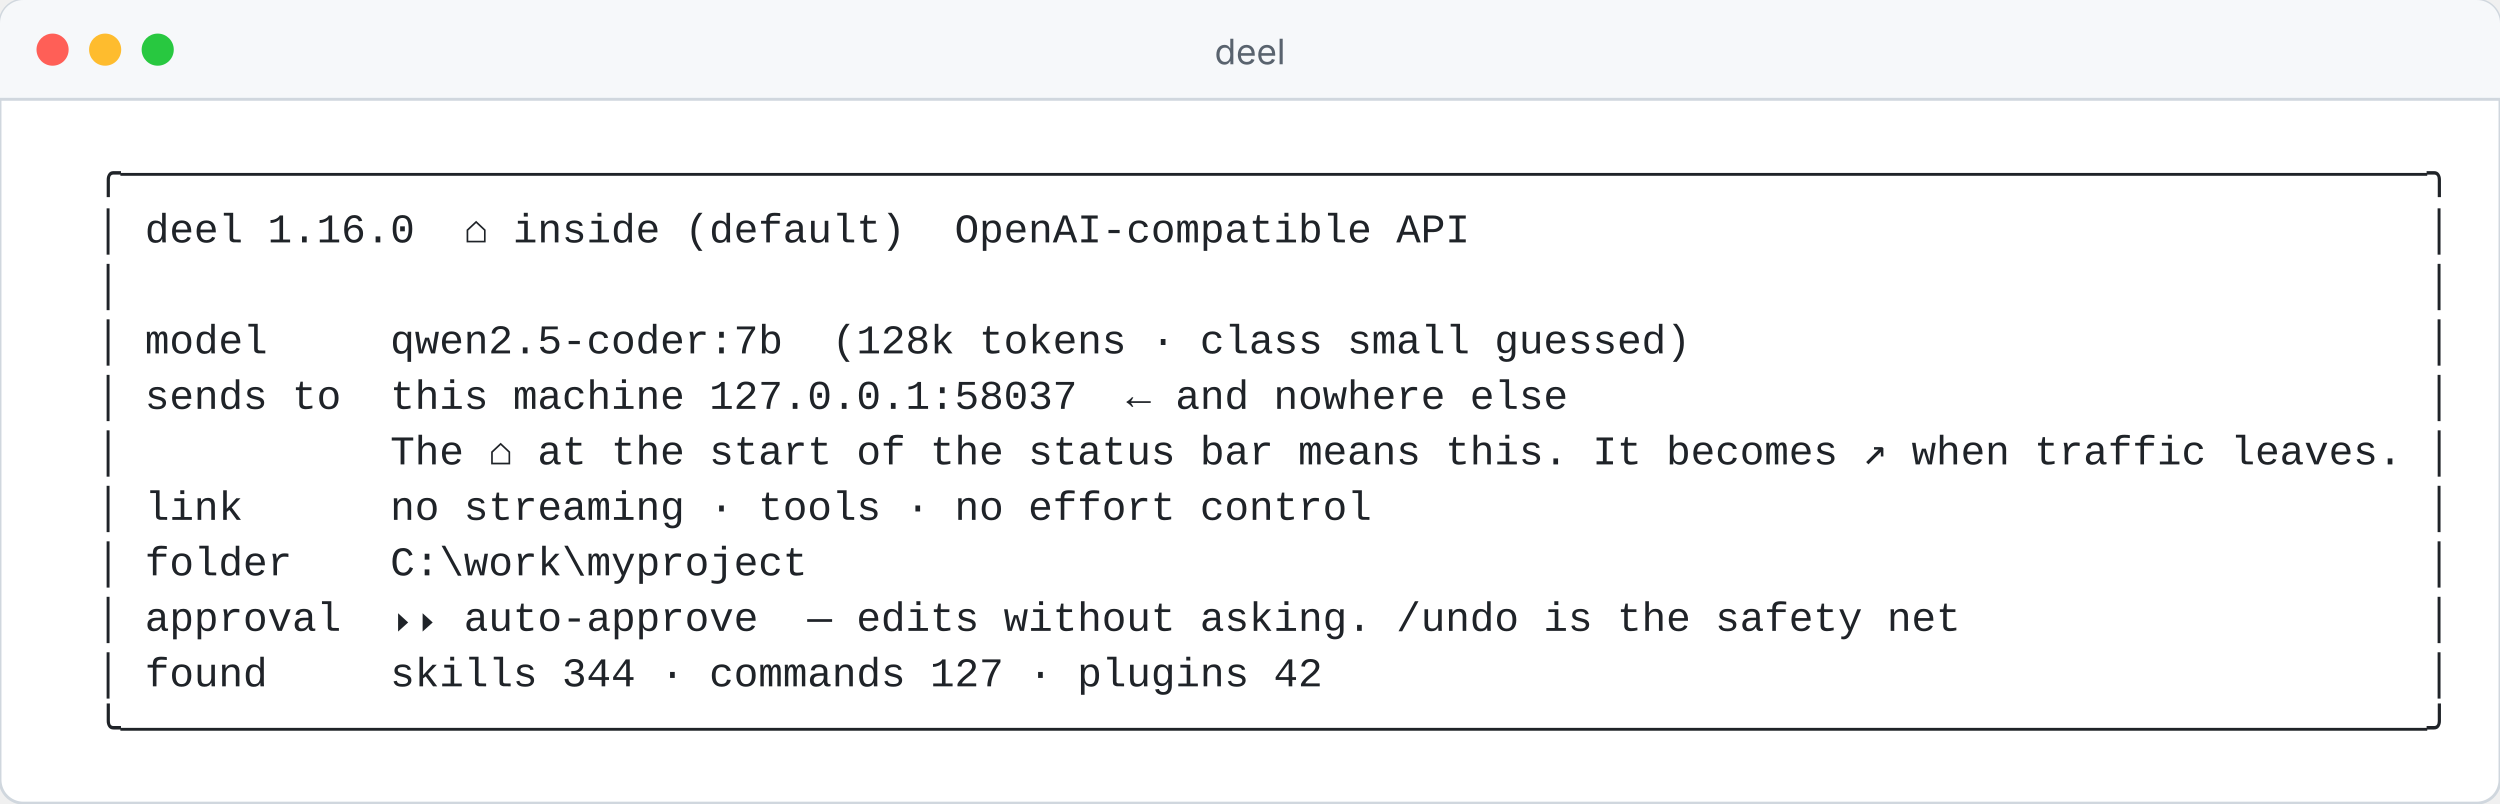
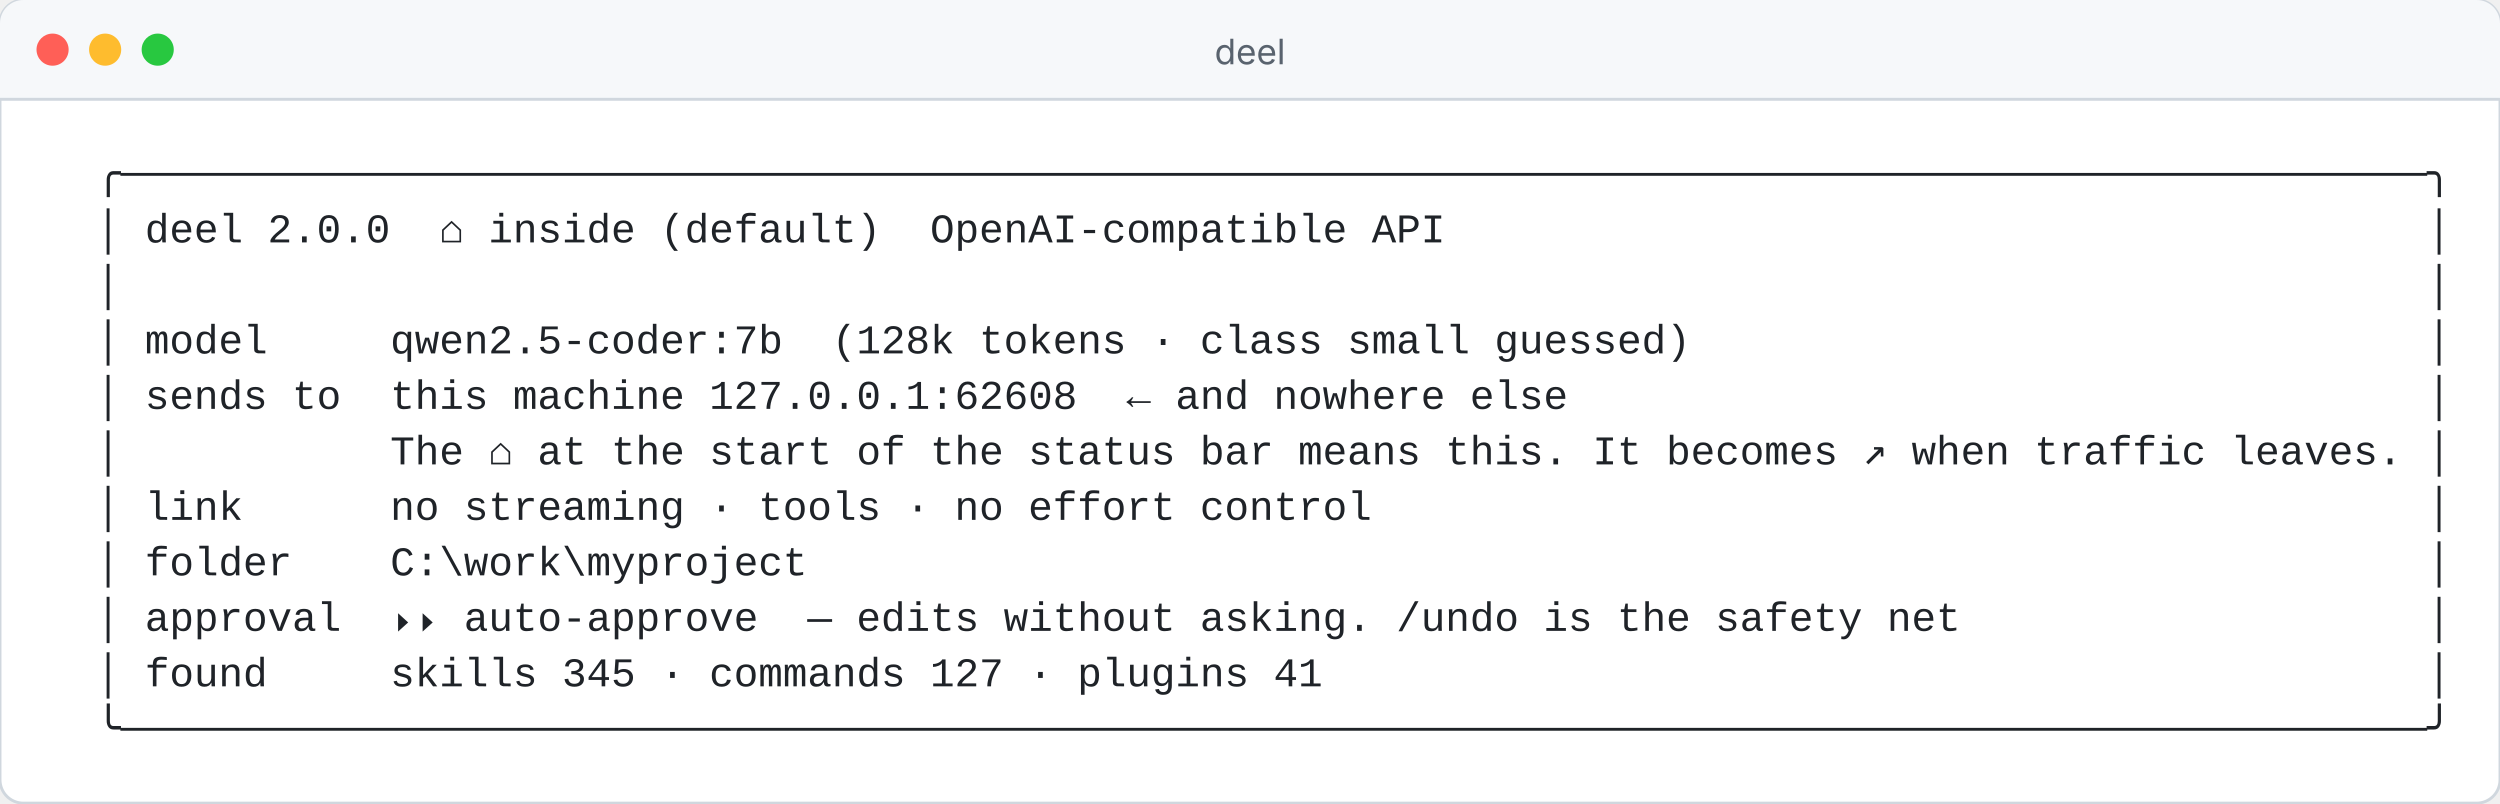
<svg xmlns="http://www.w3.org/2000/svg" width="856" height="275" viewBox="0 0 856 275" role="img" aria-label="deel — where your code can go, in one line">
  <rect width="856" height="275" rx="8" fill="#ffffff" stroke="#d0d7de" />
  <path d="M0 8a8 8 0 0 1 8-8h840a8 8 0 0 1 8 8v26H0z" fill="#f6f8fa" />
  <line x1="0" y1="34" x2="856" y2="34" stroke="#d0d7de" />
  <circle cx="18" cy="17" r="5.5" fill="#ff5f57" />
  <circle cx="36" cy="17" r="5.5" fill="#febc2e" />
  <circle cx="54" cy="17" r="5.5" fill="#28c840" />
  <text x="428" y="22" fill="#59636e" font-size="12" text-anchor="middle" font-family="ui-sans-serif,-apple-system,Segoe UI,sans-serif">deel</text>
  <g font-family="ui-monospace,SFMono-Regular,Menlo,Consolas,'Liberation Mono',monospace" font-size="14">
    <text x="16.0" y="64" fill="#1f2328" textLength="823.2" lengthAdjust="spacing" xml:space="preserve">  ╭──────────────────────────────────────────────────────────────────────────────────────────────╮</text>
-     <text x="16.0" y="83" fill="#1f2328" textLength="823.2" lengthAdjust="spacing" xml:space="preserve">  │ deel 1.16.0  ⌂ inside (default)  OpenAI-compatible API                                       │</text>
+     <text x="16.0" y="83" fill="#1f2328" textLength="823.2" lengthAdjust="spacing" xml:space="preserve">  │ deel 2.0.0  ⌂ inside (default)  OpenAI-compatible API                                        │</text>
    <text x="16.0" y="102" fill="#1f2328" textLength="823.2" lengthAdjust="spacing" xml:space="preserve">  │                                                                                              │</text>
    <text x="16.0" y="121" fill="#1f2328" textLength="823.2" lengthAdjust="spacing" xml:space="preserve">  │ model     qwen2.5-coder:7b  (128k tokens · class small guessed)                              │</text>
-     <text x="16.0" y="140" fill="#1f2328" textLength="823.2" lengthAdjust="spacing" xml:space="preserve">  │ sends to  this machine 127.0.0.1:58037  ← and nowhere else                                   │</text>
+     <text x="16.0" y="140" fill="#1f2328" textLength="823.2" lengthAdjust="spacing" xml:space="preserve">  │ sends to  this machine 127.0.0.1:62608  ← and nowhere else                                   │</text>
    <text x="16.0" y="159" fill="#1f2328" textLength="823.2" lengthAdjust="spacing" xml:space="preserve">  │           The ⌂ at the start of the status bar means this. It becomes ↗ when traffic leaves. │</text>
    <text x="16.0" y="178" fill="#1f2328" textLength="823.2" lengthAdjust="spacing" xml:space="preserve">  │ link      no streaming · tools · no effort control                                           │</text>
    <text x="16.0" y="197" fill="#1f2328" textLength="823.2" lengthAdjust="spacing" xml:space="preserve">  │ folder    C:\work\myproject                                                                  │</text>
    <text x="16.0" y="216" fill="#1f2328" textLength="823.2" lengthAdjust="spacing" xml:space="preserve">  │ approval  ⏵⏵ auto-approve  — edits without asking. /undo is the safety net                   │</text>
-     <text x="16.0" y="235" fill="#1f2328" textLength="823.2" lengthAdjust="spacing" xml:space="preserve">  │ found     skills 344 · commands 127 · plugins 42                                             │</text>
+     <text x="16.0" y="235" fill="#1f2328" textLength="823.2" lengthAdjust="spacing" xml:space="preserve">  │ found     skills 345 · commands 127 · plugins 41                                             │</text>
    <text x="16.0" y="254" fill="#1f2328" textLength="823.2" lengthAdjust="spacing" xml:space="preserve">  ╰──────────────────────────────────────────────────────────────────────────────────────────────╯</text>
  </g>
</svg>
